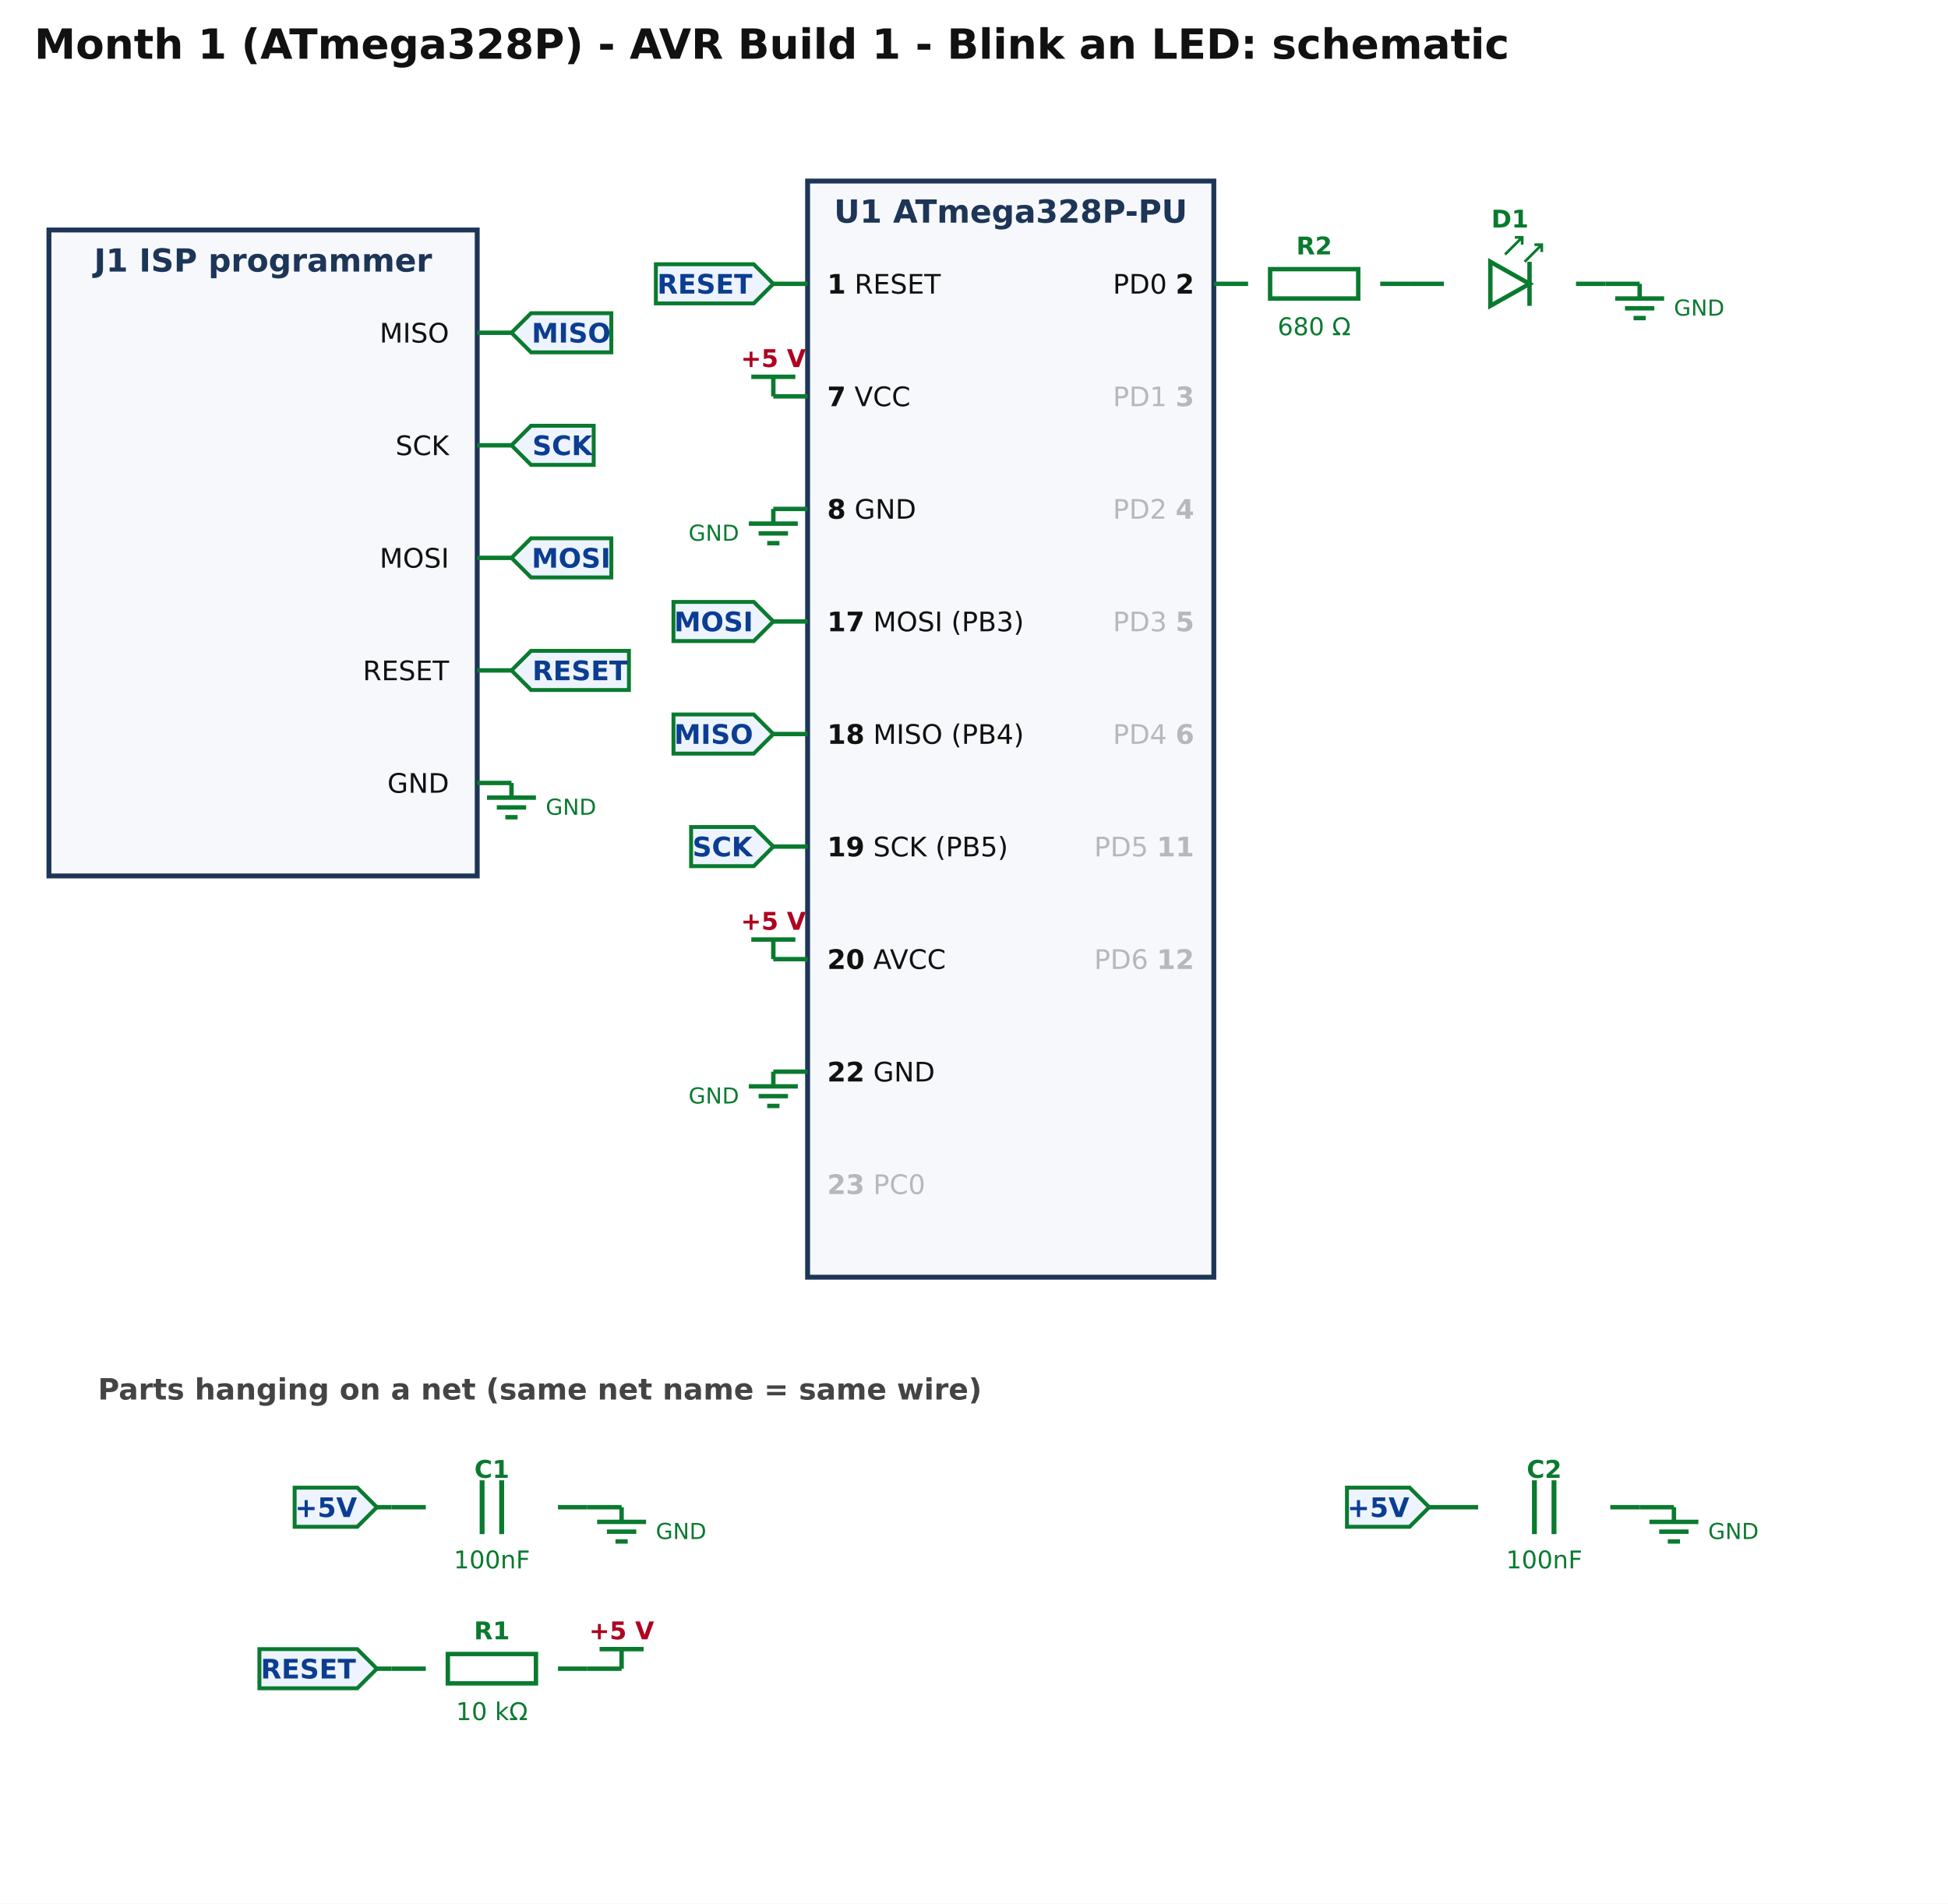
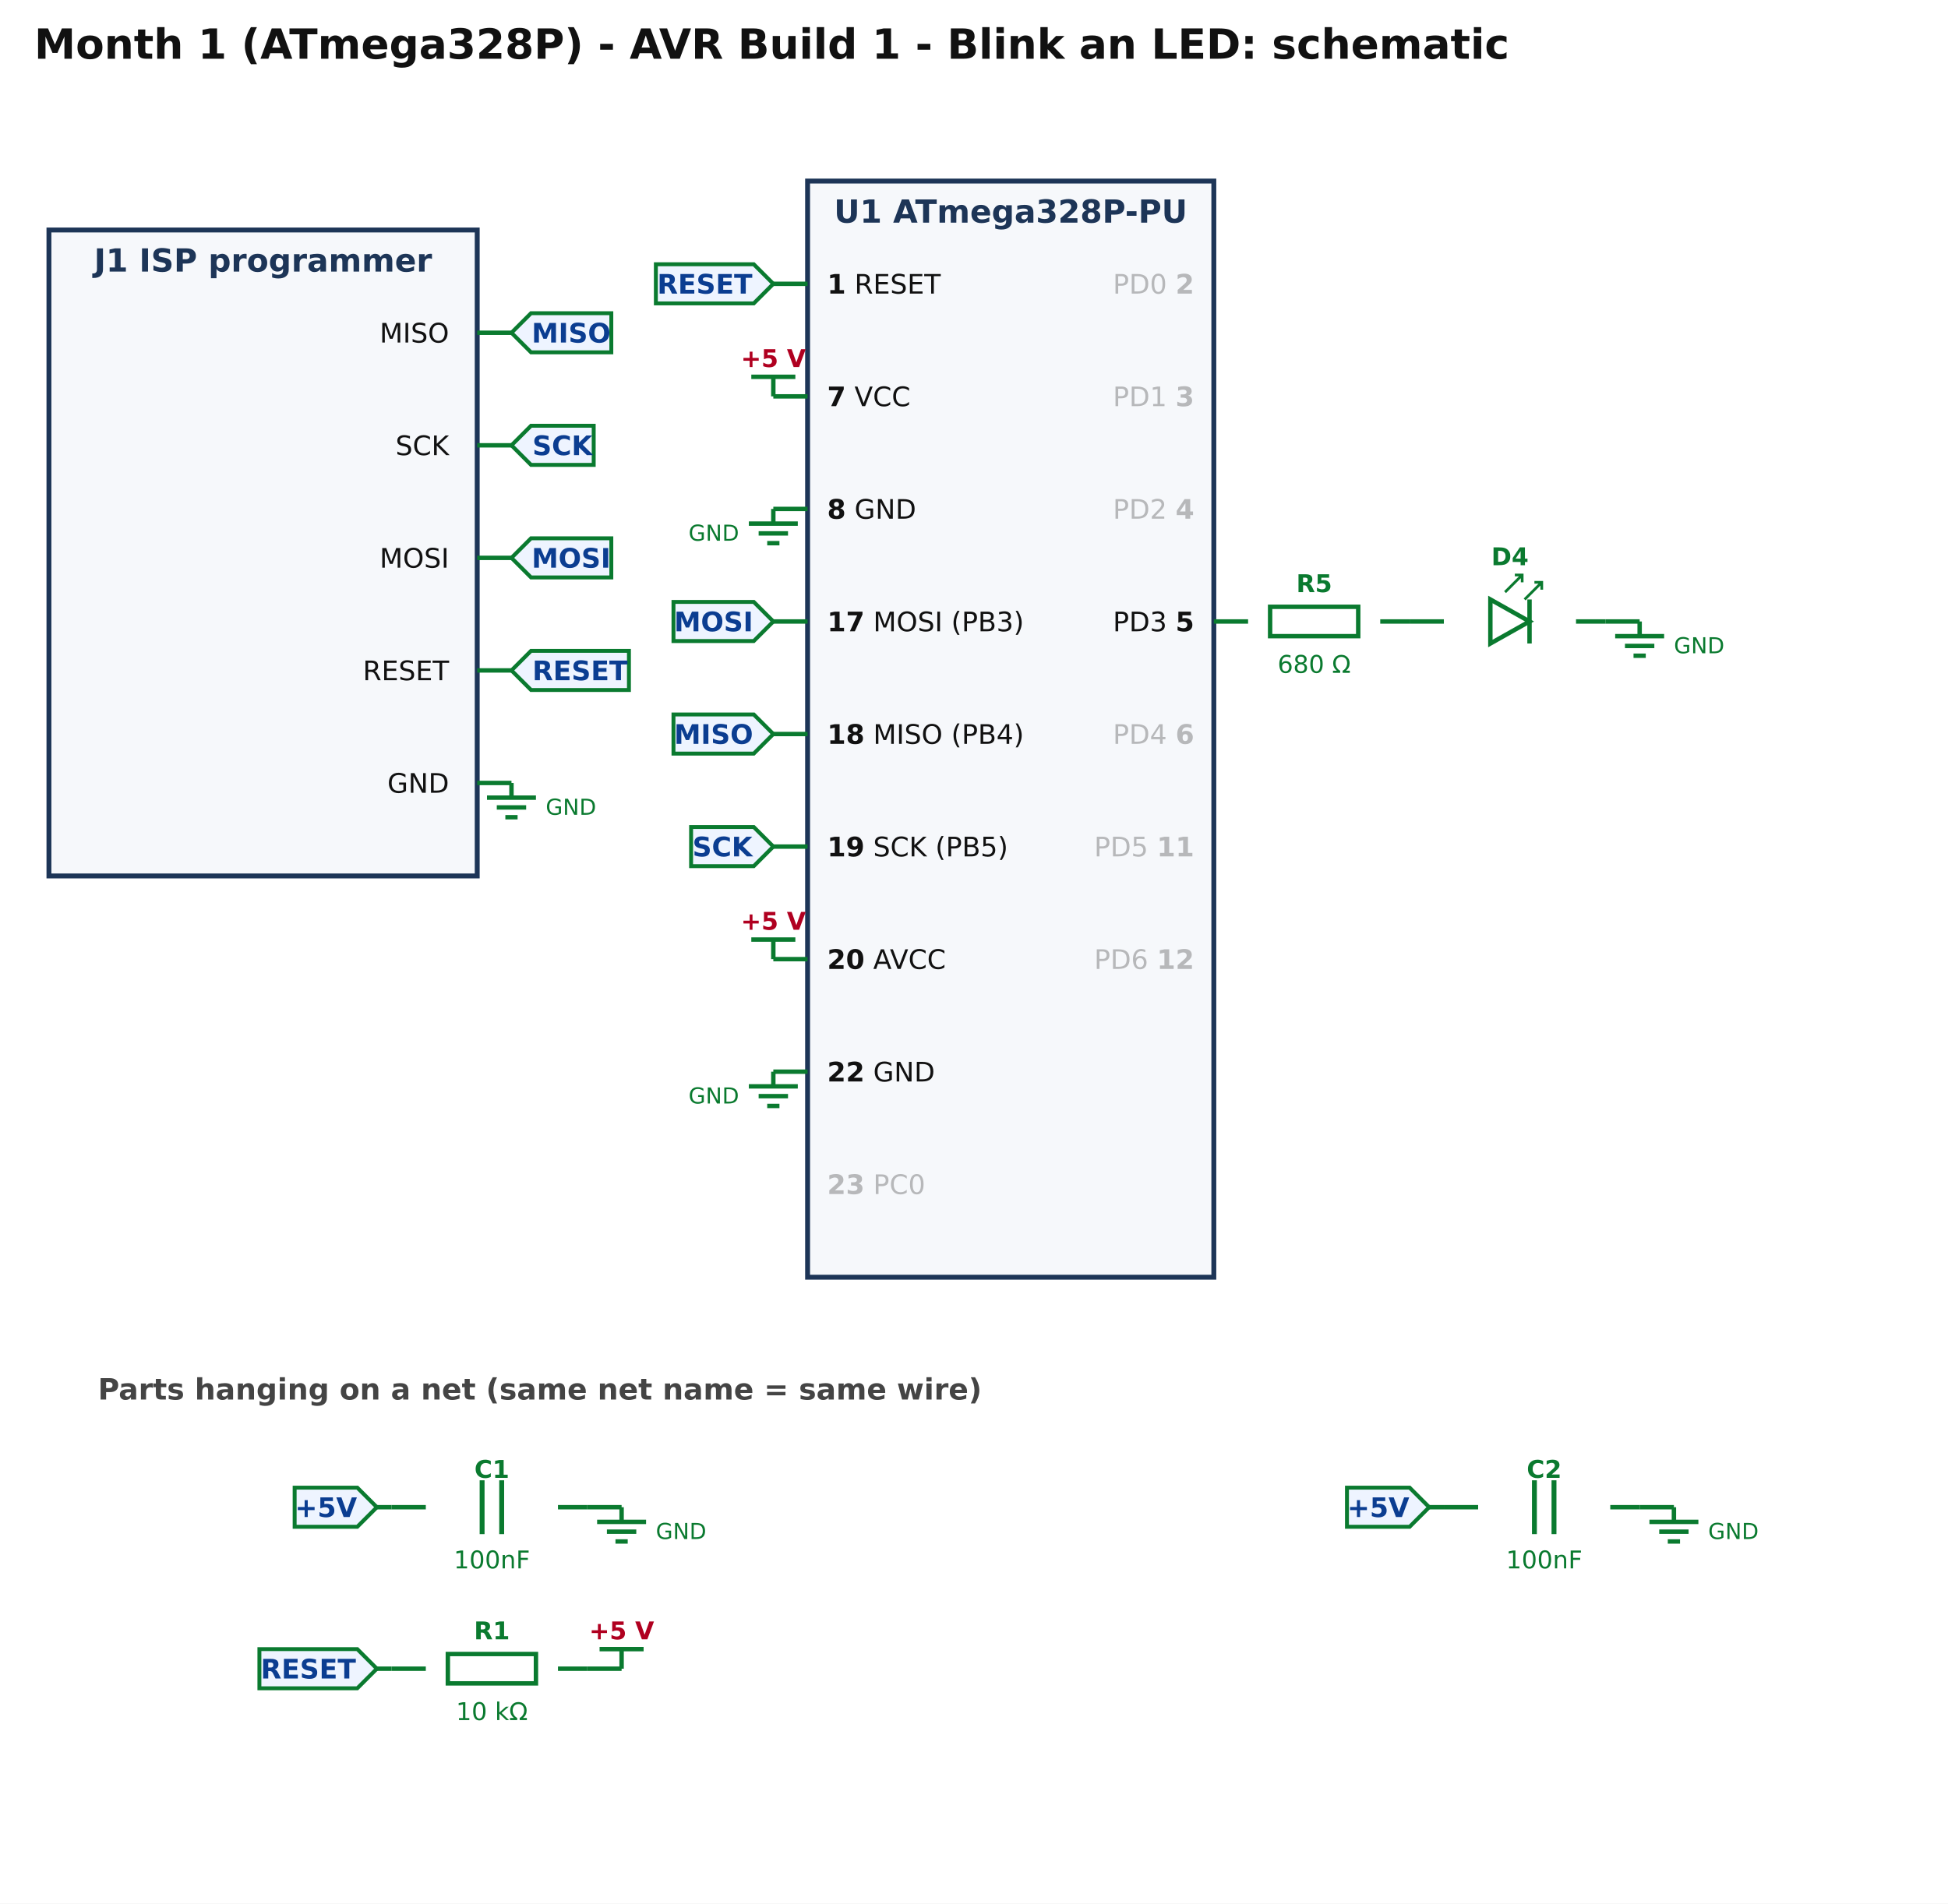
<svg xmlns="http://www.w3.org/2000/svg" viewBox="0 0 796 778" width="796" height="778" font-family="DejaVu Sans, Verdana, Arial, sans-serif">
  <rect width="100%" height="100%" fill="#fff" />
  <text x="14" y="24" font-size="17" font-weight="bold" fill="#111">Month 1 (ATmega328P) - AVR Build 1 - Blink an LED: schematic</text>
  <g transform="translate(0,34)">
    <rect x="20" y="60" width="175" height="264" fill="#f6f8fb" stroke="#1d3557" stroke-width="2" />
    <text x="107.5" y="77" font-size="13" font-weight="bold" fill="#1d3557" text-anchor="middle">J1  ISP programmer</text>
    <text x="187" y="106" font-size="11" fill="#111" text-anchor="end">MISO  <tspan font-weight="bold" />
    </text>
    <line x1="195" y1="102" x2="209" y2="102" stroke="#0a7a2f" stroke-width="1.8" />
    <polygon points="209,102 217,94 249.8,94 249.8,110 217,110" fill="#eef4ff" stroke="#0a7a2f" stroke-width="1.6" />
    <text x="233.4" y="106" font-size="11" font-weight="bold" fill="#0b3d91" text-anchor="middle">MISO</text>
    <text x="187" y="152" font-size="11" fill="#111" text-anchor="end">SCK  <tspan font-weight="bold" />
    </text>
    <line x1="195" y1="148" x2="209" y2="148" stroke="#0a7a2f" stroke-width="1.8" />
    <polygon points="209,148 217,140 242.6,140 242.6,156 217,156" fill="#eef4ff" stroke="#0a7a2f" stroke-width="1.6" />
    <text x="229.8" y="152" font-size="11" font-weight="bold" fill="#0b3d91" text-anchor="middle">SCK</text>
    <text x="187" y="198" font-size="11" fill="#111" text-anchor="end">MOSI  <tspan font-weight="bold" />
    </text>
    <line x1="195" y1="194" x2="209" y2="194" stroke="#0a7a2f" stroke-width="1.8" />
    <polygon points="209,194 217,186 249.8,186 249.8,202 217,202" fill="#eef4ff" stroke="#0a7a2f" stroke-width="1.6" />
    <text x="233.4" y="198" font-size="11" font-weight="bold" fill="#0b3d91" text-anchor="middle">MOSI</text>
    <text x="187" y="244" font-size="11" fill="#111" text-anchor="end">RESET  <tspan font-weight="bold" />
    </text>
    <line x1="195" y1="240" x2="209" y2="240" stroke="#0a7a2f" stroke-width="1.8" />
    <polygon points="209,240 217,232 257.0,232 257.0,248 217,248" fill="#eef4ff" stroke="#0a7a2f" stroke-width="1.6" />
    <text x="237.0" y="244" font-size="11" font-weight="bold" fill="#0b3d91" text-anchor="middle">RESET</text>
    <text x="187" y="290" font-size="11" fill="#111" text-anchor="end">GND  <tspan font-weight="bold" />
    </text>
    <line x1="195" y1="286" x2="209" y2="286" stroke="#0a7a2f" stroke-width="1.8" />
    <g stroke="#0a7a2f" stroke-width="1.8">
      <line x1="209" y1="286" x2="209" y2="292" />
      <line x1="199" y1="292" x2="219" y2="292" />
      <line x1="203" y1="296" x2="215" y2="296" />
      <line x1="206.5" y1="300" x2="211.5" y2="300" />
    </g>
    <text x="223" y="299" font-size="9" fill="#0a7a2f" text-anchor="start">GND</text>
    <rect x="330" y="40" width="166" height="448" fill="#f6f8fb" stroke="#1d3557" stroke-width="2" />
    <text x="413.0" y="57" font-size="13" font-weight="bold" fill="#1d3557" text-anchor="middle">U1  ATmega328P-PU</text>
    <text x="338" y="86" font-size="11" fill="#111">
      <tspan font-weight="bold">1</tspan>  RESET</text>
    <line x1="330" y1="82" x2="316" y2="82" stroke="#0a7a2f" stroke-width="1.8" />
    <polygon points="316,82 308,74 268.0,74 268.0,90 308,90" fill="#eef4ff" stroke="#0a7a2f" stroke-width="1.6" />
    <text x="288.0" y="86" font-size="11" font-weight="bold" fill="#0b3d91" text-anchor="middle">RESET</text>
    <text x="338" y="132" font-size="11" fill="#111">
      <tspan font-weight="bold">7</tspan>  VCC</text>
    <line x1="330" y1="128" x2="316" y2="128" stroke="#0a7a2f" stroke-width="1.8" />
    <g stroke="#0a7a2f" stroke-width="1.8">
      <line x1="316" y1="128" x2="316" y2="120" />
      <line x1="307" y1="120" x2="325" y2="120" />
    </g>
    <text x="316" y="116" font-size="10" font-weight="bold" fill="#b00020" text-anchor="middle">+5 V</text>
    <text x="338" y="178" font-size="11" fill="#111">
      <tspan font-weight="bold">8</tspan>  GND</text>
    <line x1="330" y1="174" x2="316" y2="174" stroke="#0a7a2f" stroke-width="1.8" />
    <g stroke="#0a7a2f" stroke-width="1.8">
      <line x1="316" y1="174" x2="316" y2="180" />
      <line x1="306" y1="180" x2="326" y2="180" />
      <line x1="310" y1="184" x2="322" y2="184" />
      <line x1="313.5" y1="188" x2="318.5" y2="188" />
    </g>
    <text x="302" y="187" font-size="9" fill="#0a7a2f" text-anchor="end">GND</text>
    <text x="338" y="224" font-size="11" fill="#111">
      <tspan font-weight="bold">17</tspan>  MOSI (PB3)</text>
    <line x1="330" y1="220" x2="316" y2="220" stroke="#0a7a2f" stroke-width="1.8" />
    <polygon points="316,220 308,212 275.2,212 275.2,228 308,228" fill="#eef4ff" stroke="#0a7a2f" stroke-width="1.6" />
    <text x="291.6" y="224" font-size="11" font-weight="bold" fill="#0b3d91" text-anchor="middle">MOSI</text>
    <text x="338" y="270" font-size="11" fill="#111">
      <tspan font-weight="bold">18</tspan>  MISO (PB4)</text>
    <line x1="330" y1="266" x2="316" y2="266" stroke="#0a7a2f" stroke-width="1.8" />
    <polygon points="316,266 308,258 275.2,258 275.2,274 308,274" fill="#eef4ff" stroke="#0a7a2f" stroke-width="1.6" />
    <text x="291.6" y="270" font-size="11" font-weight="bold" fill="#0b3d91" text-anchor="middle">MISO</text>
    <text x="338" y="316" font-size="11" fill="#111">
      <tspan font-weight="bold">19</tspan>  SCK (PB5)</text>
    <line x1="330" y1="312" x2="316" y2="312" stroke="#0a7a2f" stroke-width="1.8" />
    <polygon points="316,312 308,304 282.4,304 282.4,320 308,320" fill="#eef4ff" stroke="#0a7a2f" stroke-width="1.6" />
    <text x="295.2" y="316" font-size="11" font-weight="bold" fill="#0b3d91" text-anchor="middle">SCK</text>
    <text x="338" y="362" font-size="11" fill="#111">
      <tspan font-weight="bold">20</tspan>  AVCC</text>
    <line x1="330" y1="358" x2="316" y2="358" stroke="#0a7a2f" stroke-width="1.8" />
    <g stroke="#0a7a2f" stroke-width="1.8">
      <line x1="316" y1="358" x2="316" y2="350" />
      <line x1="307" y1="350" x2="325" y2="350" />
    </g>
    <text x="316" y="346" font-size="10" font-weight="bold" fill="#b00020" text-anchor="middle">+5 V</text>
    <text x="338" y="408" font-size="11" fill="#111">
      <tspan font-weight="bold">22</tspan>  GND</text>
    <line x1="330" y1="404" x2="316" y2="404" stroke="#0a7a2f" stroke-width="1.8" />
    <g stroke="#0a7a2f" stroke-width="1.8">
      <line x1="316" y1="404" x2="316" y2="410" />
      <line x1="306" y1="410" x2="326" y2="410" />
      <line x1="310" y1="414" x2="322" y2="414" />
      <line x1="313.5" y1="418" x2="318.5" y2="418" />
    </g>
    <text x="302" y="417" font-size="9" fill="#0a7a2f" text-anchor="end">GND</text>
    <text x="338" y="454" font-size="11" fill="#111" opacity=".28">
      <tspan font-weight="bold">23</tspan>  PC0</text>
-     <text x="488" y="86" font-size="11" fill="#111" text-anchor="end">PD0  <tspan font-weight="bold">2</tspan>
+     <text x="488" y="86" font-size="11" fill="#111" text-anchor="end" opacity=".28">PD0  <tspan font-weight="bold">2</tspan>
    </text>
-     <line x1="496" y1="82" x2="510" y2="82" stroke="#0a7a2f" stroke-width="1.8" />
-     <rect x="519" y="76" width="36" height="12" fill="#fff" stroke="#0a7a2f" stroke-width="1.8" />
-     <text x="537" y="70" font-size="10" font-weight="bold" fill="#0a7a2f" text-anchor="middle">R2</text>
-     <text x="537" y="103" font-size="10" fill="#0a7a2f" text-anchor="middle">680 Ω</text>
-     <line x1="564" y1="82" x2="576" y2="82" stroke="#0a7a2f" stroke-width="1.8" />
-     <line x1="576" y1="82" x2="590" y2="82" stroke="#0a7a2f" stroke-width="1.8" />
-     <polygon points="609,73 609,91 625,82" fill="#fff" stroke="#0a7a2f" stroke-width="1.8" />
-     <line x1="625" y1="73" x2="625" y2="91" stroke="#0a7a2f" stroke-width="1.8" />
-     <path d="M 615 70 l 7 -7 m -3 0 h 3 v 3 M 623 73 l 7 -7 m -3 0 h 3 v 3" fill="none" stroke="#0a7a2f" stroke-width="1.1" />
-     <text x="617" y="59" font-size="10" font-weight="bold" fill="#0a7a2f" text-anchor="middle">D1</text>
-     <line x1="644" y1="82" x2="656" y2="82" stroke="#0a7a2f" stroke-width="1.8" />
-     <line x1="656" y1="82" x2="670" y2="82" stroke="#0a7a2f" stroke-width="1.8" />
-     <g stroke="#0a7a2f" stroke-width="1.8">
-       <line x1="670" y1="82" x2="670" y2="88" />
-       <line x1="660" y1="88" x2="680" y2="88" />
-       <line x1="664" y1="92" x2="676" y2="92" />
-       <line x1="667.5" y1="96" x2="672.5" y2="96" />
-     </g>
-     <text x="684" y="95" font-size="9" fill="#0a7a2f" text-anchor="start">GND</text>
    <text x="488" y="132" font-size="11" fill="#111" text-anchor="end" opacity=".28">PD1  <tspan font-weight="bold">3</tspan>
    </text>
    <text x="488" y="178" font-size="11" fill="#111" text-anchor="end" opacity=".28">PD2  <tspan font-weight="bold">4</tspan>
    </text>
-     <text x="488" y="224" font-size="11" fill="#111" text-anchor="end" opacity=".28">PD3  <tspan font-weight="bold">5</tspan>
+     <text x="488" y="224" font-size="11" fill="#111" text-anchor="end">PD3  <tspan font-weight="bold">5</tspan>
    </text>
+     <line x1="496" y1="220" x2="510" y2="220" stroke="#0a7a2f" stroke-width="1.8" />
+     <rect x="519" y="214" width="36" height="12" fill="#fff" stroke="#0a7a2f" stroke-width="1.8" />
+     <text x="537" y="208" font-size="10" font-weight="bold" fill="#0a7a2f" text-anchor="middle">R5</text>
+     <text x="537" y="241" font-size="10" fill="#0a7a2f" text-anchor="middle">680 Ω</text>
+     <line x1="564" y1="220" x2="576" y2="220" stroke="#0a7a2f" stroke-width="1.8" />
+     <line x1="576" y1="220" x2="590" y2="220" stroke="#0a7a2f" stroke-width="1.8" />
+     <polygon points="609,211 609,229 625,220" fill="#fff" stroke="#0a7a2f" stroke-width="1.8" />
+     <line x1="625" y1="211" x2="625" y2="229" stroke="#0a7a2f" stroke-width="1.8" />
+     <path d="M 615 208 l 7 -7 m -3 0 h 3 v 3 M 623 211 l 7 -7 m -3 0 h 3 v 3" fill="none" stroke="#0a7a2f" stroke-width="1.1" />
+     <text x="617" y="197" font-size="10" font-weight="bold" fill="#0a7a2f" text-anchor="middle">D4</text>
+     <line x1="644" y1="220" x2="656" y2="220" stroke="#0a7a2f" stroke-width="1.8" />
+     <line x1="656" y1="220" x2="670" y2="220" stroke="#0a7a2f" stroke-width="1.8" />
+     <g stroke="#0a7a2f" stroke-width="1.8">
+       <line x1="670" y1="220" x2="670" y2="226" />
+       <line x1="660" y1="226" x2="680" y2="226" />
+       <line x1="664" y1="230" x2="676" y2="230" />
+       <line x1="667.5" y1="234" x2="672.5" y2="234" />
+     </g>
+     <text x="684" y="233" font-size="9" fill="#0a7a2f" text-anchor="start">GND</text>
    <text x="488" y="270" font-size="11" fill="#111" text-anchor="end" opacity=".28">PD4  <tspan font-weight="bold">6</tspan>
    </text>
    <text x="488" y="316" font-size="11" fill="#111" text-anchor="end" opacity=".28">PD5  <tspan font-weight="bold">11</tspan>
    </text>
    <text x="488" y="362" font-size="11" fill="#111" text-anchor="end" opacity=".28">PD6  <tspan font-weight="bold">12</tspan>
    </text>
    <text x="40" y="538" font-size="12" font-weight="bold" fill="#444">Parts hanging on a net (same net name = same wire)</text>
    <polygon points="154,582 146,574 120.4,574 120.4,590 146,590" fill="#eef4ff" stroke="#0a7a2f" stroke-width="1.6" />
    <text x="133.2" y="586" font-size="11" font-weight="bold" fill="#0b3d91" text-anchor="middle">+5V</text>
    <line x1="154" y1="582" x2="160" y2="582" stroke="#0a7a2f" stroke-width="1.8" />
    <line x1="160" y1="582" x2="174" y2="582" stroke="#0a7a2f" stroke-width="1.8" />
    <line x1="197" y1="571" x2="197" y2="593" stroke="#0a7a2f" stroke-width="2" />
    <line x1="205" y1="571" x2="205" y2="593" stroke="#0a7a2f" stroke-width="2" />
    <text x="201" y="570" font-size="10" font-weight="bold" fill="#0a7a2f" text-anchor="middle">C1</text>
    <text x="201" y="607" font-size="10" fill="#0a7a2f" text-anchor="middle">100nF</text>
    <line x1="228" y1="582" x2="240" y2="582" stroke="#0a7a2f" stroke-width="1.8" />
    <line x1="240" y1="582" x2="254" y2="582" stroke="#0a7a2f" stroke-width="1.8" />
    <g stroke="#0a7a2f" stroke-width="1.8">
      <line x1="254" y1="582" x2="254" y2="588" />
      <line x1="244" y1="588" x2="264" y2="588" />
      <line x1="248" y1="592" x2="260" y2="592" />
      <line x1="251.5" y1="596" x2="256.5" y2="596" />
    </g>
    <text x="268" y="595" font-size="9" fill="#0a7a2f" text-anchor="start">GND</text>
    <polygon points="584,582 576,574 550.4,574 550.4,590 576,590" fill="#eef4ff" stroke="#0a7a2f" stroke-width="1.6" />
    <text x="563.2" y="586" font-size="11" font-weight="bold" fill="#0b3d91" text-anchor="middle">+5V</text>
    <line x1="584" y1="582" x2="590" y2="582" stroke="#0a7a2f" stroke-width="1.8" />
    <line x1="590" y1="582" x2="604" y2="582" stroke="#0a7a2f" stroke-width="1.8" />
    <line x1="627" y1="571" x2="627" y2="593" stroke="#0a7a2f" stroke-width="2" />
    <line x1="635" y1="571" x2="635" y2="593" stroke="#0a7a2f" stroke-width="2" />
    <text x="631" y="570" font-size="10" font-weight="bold" fill="#0a7a2f" text-anchor="middle">C2</text>
    <text x="631" y="607" font-size="10" fill="#0a7a2f" text-anchor="middle">100nF</text>
    <line x1="658" y1="582" x2="670" y2="582" stroke="#0a7a2f" stroke-width="1.8" />
    <line x1="670" y1="582" x2="684" y2="582" stroke="#0a7a2f" stroke-width="1.8" />
    <g stroke="#0a7a2f" stroke-width="1.8">
      <line x1="684" y1="582" x2="684" y2="588" />
      <line x1="674" y1="588" x2="694" y2="588" />
      <line x1="678" y1="592" x2="690" y2="592" />
      <line x1="681.5" y1="596" x2="686.5" y2="596" />
    </g>
    <text x="698" y="595" font-size="9" fill="#0a7a2f" text-anchor="start">GND</text>
    <polygon points="154,648 146,640 106.0,640 106.0,656 146,656" fill="#eef4ff" stroke="#0a7a2f" stroke-width="1.6" />
    <text x="126.0" y="652" font-size="11" font-weight="bold" fill="#0b3d91" text-anchor="middle">RESET</text>
    <line x1="154" y1="648" x2="160" y2="648" stroke="#0a7a2f" stroke-width="1.8" />
    <line x1="160" y1="648" x2="174" y2="648" stroke="#0a7a2f" stroke-width="1.8" />
    <rect x="183" y="642" width="36" height="12" fill="#fff" stroke="#0a7a2f" stroke-width="1.8" />
    <text x="201" y="636" font-size="10" font-weight="bold" fill="#0a7a2f" text-anchor="middle">R1</text>
    <text x="201" y="669" font-size="10" fill="#0a7a2f" text-anchor="middle">10 kΩ</text>
    <line x1="228" y1="648" x2="240" y2="648" stroke="#0a7a2f" stroke-width="1.8" />
    <line x1="240" y1="648" x2="254" y2="648" stroke="#0a7a2f" stroke-width="1.8" />
    <g stroke="#0a7a2f" stroke-width="1.8">
      <line x1="254" y1="648" x2="254" y2="640" />
      <line x1="245" y1="640" x2="263" y2="640" />
    </g>
    <text x="254" y="636" font-size="10" font-weight="bold" fill="#b00020" text-anchor="middle">+5 V</text>
  </g>
</svg>
